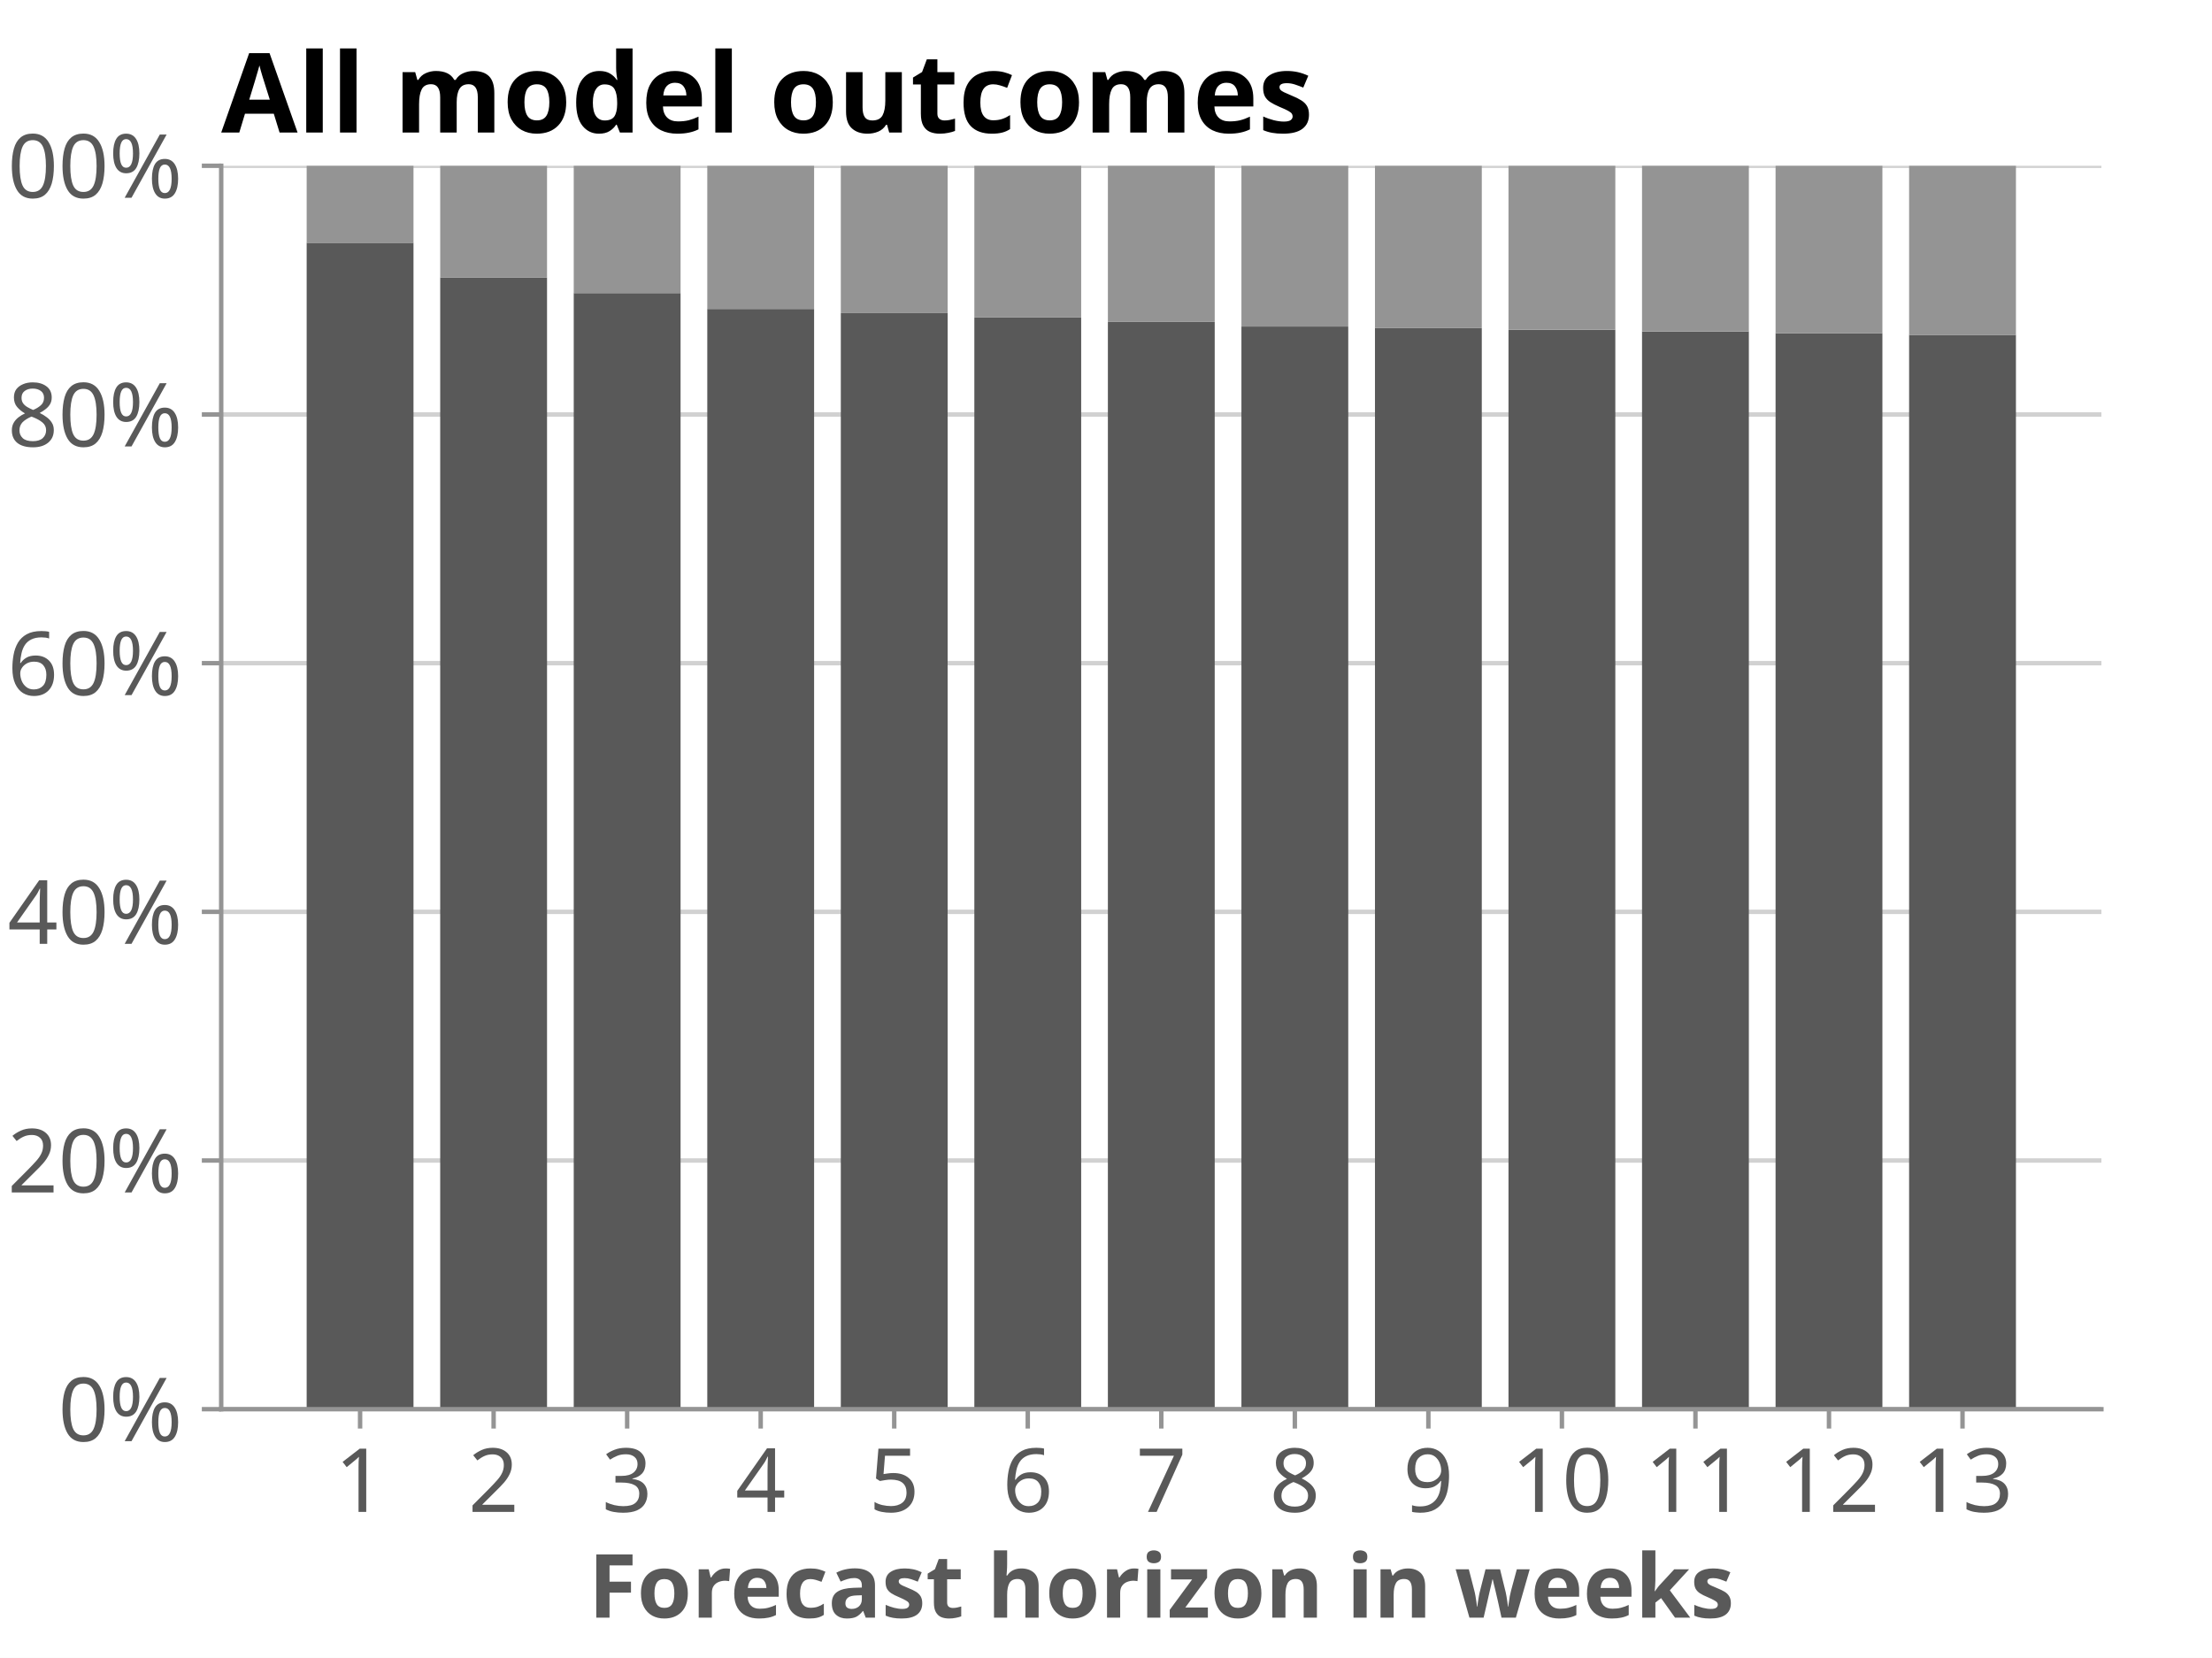
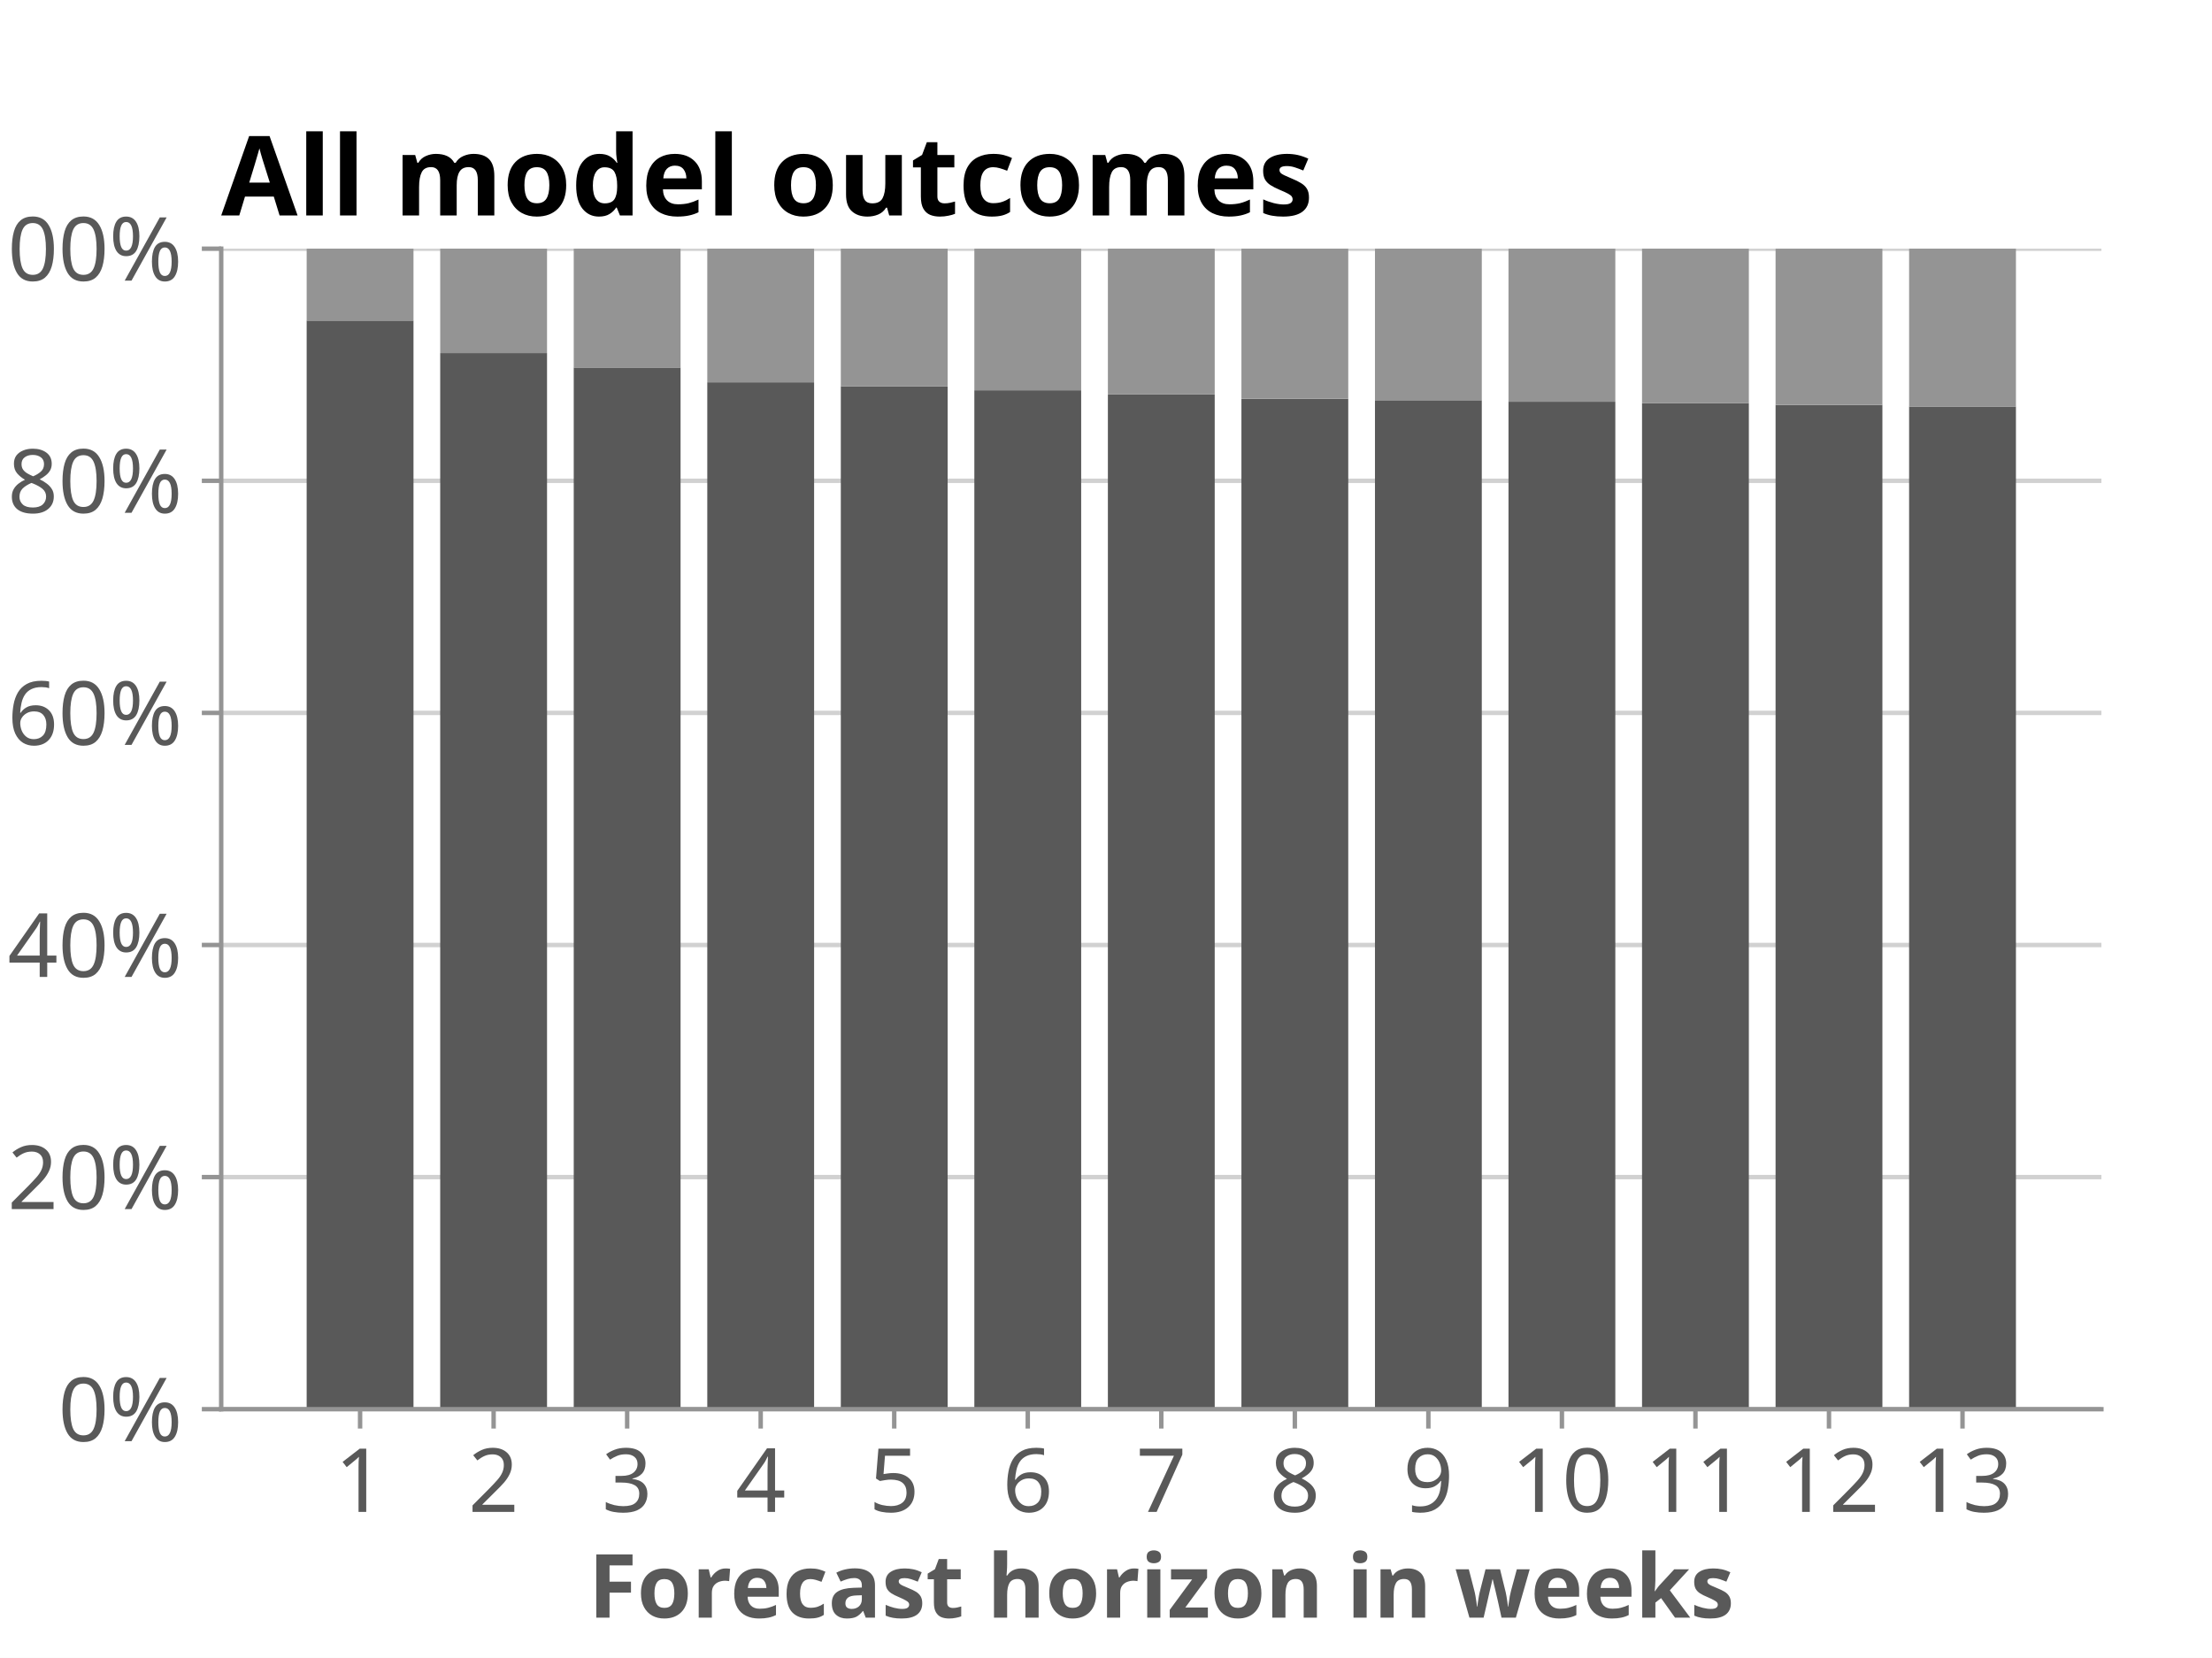
<svg xmlns="http://www.w3.org/2000/svg" xmlns:xlink="http://www.w3.org/1999/xlink" width="399.6px" height="299.52px" viewBox="0 0 399.6 299.52" version="1.1">
  <defs>
    <style type="text/css">*{stroke-linejoin: round; stroke-linecap: butt}</style>
  </defs>
  <g id="figure-forecast_truefalse_summary-rw">
    <g id="patch_1">
      <path d="M 0 299.52  L 399.6 299.52  L 399.6 0  L 0 0  z " style="fill: #ffffff" />
    </g>
    <g id="axis-forecast_truefalse_summary-rw">
      <g id="patch_2">
-         <path d="M 39.96 254.592  L 379.62 254.592  L 379.62 29.952  L 39.96 29.952  z " style="fill: #ffffff" />
+         <path d="M 39.96 254.592  L 379.62 254.592  L 379.62 44.928  L 39.96 44.928  z " style="fill: #ffffff" />
      </g>
      <g id="matplotlib.axis_1">
        <g id="xtick_1">
          <g id="line2d_1">
            <defs>
-               <path id="mc71988053c" d="M 0 0  L 0 3.5  " style="stroke: #949494; stroke-width: 0.8" />
+               <path id="m087cc72466" d="M 0 0  L 0 3.5  " style="stroke: #949494; stroke-width: 0.8" />
            </defs>
            <g>
-               <use xlink:href="#mc71988053c" x="65.049" y="254.592" style="fill: #949494; stroke: #949494; stroke-width: 0.8" />
+               <use xlink:href="#m087cc72466" x="65.049" y="254.592" style="fill: #949494; stroke: #949494; stroke-width: 0.8" />
            </g>
          </g>
          <g id="text_1">
            <text style="font-weight: 300; font-size: 16px; font-family: 'Source Sans 3', sans-serif; text-anchor: middle; fill: #595959" x="65.049" y="273.144" transform="rotate(-0 65.04852 273.1445)">1</text>
          </g>
        </g>
        <g id="xtick_2">
          <g id="line2d_2">
            <g>
-               <use xlink:href="#mc71988053c" x="89.172" y="254.592" style="fill: #949494; stroke: #949494; stroke-width: 0.8" />
+               <use xlink:href="#m087cc72466" x="89.172" y="254.592" style="fill: #949494; stroke: #949494; stroke-width: 0.8" />
            </g>
          </g>
          <g id="text_2">
            <text style="font-weight: 300; font-size: 16px; font-family: 'Source Sans 3', sans-serif; text-anchor: middle; fill: #595959" x="89.172" y="273.144" transform="rotate(-0 89.1721 273.1445)">2</text>
          </g>
        </g>
        <g id="xtick_3">
          <g id="line2d_3">
            <g>
-               <use xlink:href="#mc71988053c" x="113.296" y="254.592" style="fill: #949494; stroke: #949494; stroke-width: 0.8" />
+               <use xlink:href="#m087cc72466" x="113.296" y="254.592" style="fill: #949494; stroke: #949494; stroke-width: 0.8" />
            </g>
          </g>
          <g id="text_3">
            <text style="font-weight: 300; font-size: 16px; font-family: 'Source Sans 3', sans-serif; text-anchor: middle; fill: #595959" x="113.296" y="273.144" transform="rotate(-0 113.2957 273.1445)">3</text>
          </g>
        </g>
        <g id="xtick_4">
          <g id="line2d_4">
            <g>
-               <use xlink:href="#mc71988053c" x="137.419" y="254.592" style="fill: #949494; stroke: #949494; stroke-width: 0.8" />
+               <use xlink:href="#m087cc72466" x="137.419" y="254.592" style="fill: #949494; stroke: #949494; stroke-width: 0.8" />
            </g>
          </g>
          <g id="text_4">
            <text style="font-weight: 300; font-size: 16px; font-family: 'Source Sans 3', sans-serif; text-anchor: middle; fill: #595959" x="137.419" y="273.144" transform="rotate(-0 137.4193 273.1445)">4</text>
          </g>
        </g>
        <g id="xtick_5">
          <g id="line2d_5">
            <g>
-               <use xlink:href="#mc71988053c" x="161.543" y="254.592" style="fill: #949494; stroke: #949494; stroke-width: 0.8" />
+               <use xlink:href="#m087cc72466" x="161.543" y="254.592" style="fill: #949494; stroke: #949494; stroke-width: 0.8" />
            </g>
          </g>
          <g id="text_5">
            <text style="font-weight: 300; font-size: 16px; font-family: 'Source Sans 3', sans-serif; text-anchor: middle; fill: #595959" x="161.543" y="273.144" transform="rotate(-0 161.5428 273.1445)">5</text>
          </g>
        </g>
        <g id="xtick_6">
          <g id="line2d_6">
            <g>
-               <use xlink:href="#mc71988053c" x="185.666" y="254.592" style="fill: #949494; stroke: #949494; stroke-width: 0.8" />
+               <use xlink:href="#m087cc72466" x="185.666" y="254.592" style="fill: #949494; stroke: #949494; stroke-width: 0.8" />
            </g>
          </g>
          <g id="text_6">
            <text style="font-weight: 300; font-size: 16px; font-family: 'Source Sans 3', sans-serif; text-anchor: middle; fill: #595959" x="185.666" y="273.144" transform="rotate(-0 185.6664 273.1445)">6</text>
          </g>
        </g>
        <g id="xtick_7">
          <g id="line2d_7">
            <g>
-               <use xlink:href="#mc71988053c" x="209.79" y="254.592" style="fill: #949494; stroke: #949494; stroke-width: 0.8" />
+               <use xlink:href="#m087cc72466" x="209.79" y="254.592" style="fill: #949494; stroke: #949494; stroke-width: 0.8" />
            </g>
          </g>
          <g id="text_7">
            <text style="font-weight: 300; font-size: 16px; font-family: 'Source Sans 3', sans-serif; text-anchor: middle; fill: #595959" x="209.79" y="273.144" transform="rotate(-0 209.79 273.1445)">7</text>
          </g>
        </g>
        <g id="xtick_8">
          <g id="line2d_8">
            <g>
-               <use xlink:href="#mc71988053c" x="233.914" y="254.592" style="fill: #949494; stroke: #949494; stroke-width: 0.8" />
+               <use xlink:href="#m087cc72466" x="233.914" y="254.592" style="fill: #949494; stroke: #949494; stroke-width: 0.8" />
            </g>
          </g>
          <g id="text_8">
            <text style="font-weight: 300; font-size: 16px; font-family: 'Source Sans 3', sans-serif; text-anchor: middle; fill: #595959" x="233.914" y="273.144" transform="rotate(-0 233.9136 273.1445)">8</text>
          </g>
        </g>
        <g id="xtick_9">
          <g id="line2d_9">
            <g>
-               <use xlink:href="#mc71988053c" x="258.037" y="254.592" style="fill: #949494; stroke: #949494; stroke-width: 0.8" />
+               <use xlink:href="#m087cc72466" x="258.037" y="254.592" style="fill: #949494; stroke: #949494; stroke-width: 0.8" />
            </g>
          </g>
          <g id="text_9">
            <text style="font-weight: 300; font-size: 16px; font-family: 'Source Sans 3', sans-serif; text-anchor: middle; fill: #595959" x="258.037" y="273.144" transform="rotate(-0 258.0372 273.1445)">9</text>
          </g>
        </g>
        <g id="xtick_10">
          <g id="line2d_10">
            <g>
-               <use xlink:href="#mc71988053c" x="282.161" y="254.592" style="fill: #949494; stroke: #949494; stroke-width: 0.8" />
+               <use xlink:href="#m087cc72466" x="282.161" y="254.592" style="fill: #949494; stroke: #949494; stroke-width: 0.8" />
            </g>
          </g>
          <g id="text_10">
            <text style="font-weight: 300; font-size: 16px; font-family: 'Source Sans 3', sans-serif; text-anchor: middle; fill: #595959" x="282.161" y="273.144" transform="rotate(-0 282.1607 273.1445)">10</text>
          </g>
        </g>
        <g id="xtick_11">
          <g id="line2d_11">
            <g>
-               <use xlink:href="#mc71988053c" x="306.284" y="254.592" style="fill: #949494; stroke: #949494; stroke-width: 0.8" />
+               <use xlink:href="#m087cc72466" x="306.284" y="254.592" style="fill: #949494; stroke: #949494; stroke-width: 0.8" />
            </g>
          </g>
          <g id="text_11">
            <text style="font-weight: 300; font-size: 16px; font-family: 'Source Sans 3', sans-serif; text-anchor: middle; fill: #595959" x="306.284" y="273.144" transform="rotate(-0 306.2843 273.1445)">11</text>
          </g>
        </g>
        <g id="xtick_12">
          <g id="line2d_12">
            <g>
-               <use xlink:href="#mc71988053c" x="330.408" y="254.592" style="fill: #949494; stroke: #949494; stroke-width: 0.8" />
+               <use xlink:href="#m087cc72466" x="330.408" y="254.592" style="fill: #949494; stroke: #949494; stroke-width: 0.8" />
            </g>
          </g>
          <g id="text_12">
            <text style="font-weight: 300; font-size: 16px; font-family: 'Source Sans 3', sans-serif; text-anchor: middle; fill: #595959" x="330.408" y="273.144" transform="rotate(-0 330.4079 273.1445)">12</text>
          </g>
        </g>
        <g id="xtick_13">
          <g id="line2d_13">
            <g>
-               <use xlink:href="#mc71988053c" x="354.531" y="254.592" style="fill: #949494; stroke: #949494; stroke-width: 0.8" />
+               <use xlink:href="#m087cc72466" x="354.531" y="254.592" style="fill: #949494; stroke: #949494; stroke-width: 0.8" />
            </g>
          </g>
          <g id="text_13">
            <text style="font-weight: 300; font-size: 16px; font-family: 'Source Sans 3', sans-serif; text-anchor: middle; fill: #595959" x="354.531" y="273.144" transform="rotate(-0 354.5315 273.1445)">13</text>
          </g>
        </g>
        <g id="text_14">
          <text style="font-weight: 600; font-size: 16px; font-family: 'Source Sans 3', sans-serif; text-anchor: middle; fill: #595959" x="209.79" y="292.25" transform="rotate(-0 209.79 292.2495)">Forecast horizon in weeks</text>
        </g>
      </g>
      <g id="matplotlib.axis_2">
        <g id="ytick_1">
          <g id="line2d_14">
-             <path d="M 39.96 254.592  L 379.62 254.592  " clip-path="url(#p363c922f1b)" style="fill: none; stroke: #d1d1d1; stroke-width: 0.8; stroke-linecap: square" />
+             <path d="M 39.96 254.592  L 379.62 254.592  " clip-path="url(#pb8a24dd240)" style="fill: none; stroke: #d1d1d1; stroke-width: 0.8; stroke-linecap: square" />
          </g>
          <g id="line2d_15">
            <defs>
-               <path id="mbb624dcde3" d="M 0 0  L -3.5 0  " style="stroke: #949494; stroke-width: 0.8" />
+               <path id="m7a33ac4218" d="M 0 0  L -3.5 0  " style="stroke: #949494; stroke-width: 0.8" />
            </defs>
            <g>
-               <use xlink:href="#mbb624dcde3" x="39.96" y="254.592" style="fill: #949494; stroke: #949494; stroke-width: 0.8" />
+               <use xlink:href="#m7a33ac4218" x="39.96" y="254.592" style="fill: #949494; stroke: #949494; stroke-width: 0.8" />
            </g>
          </g>
          <g id="text_15">
            <text style="font-weight: 300; font-size: 16px; font-family: 'Source Sans 3', sans-serif; text-anchor: end; fill: #595959" x="32.96" y="260.368" transform="rotate(-0 32.96 260.3682)">0%</text>
          </g>
        </g>
        <g id="ytick_2">
          <g id="line2d_16">
-             <path d="M 39.96 209.664  L 379.62 209.664  " clip-path="url(#p363c922f1b)" style="fill: none; stroke: #d1d1d1; stroke-width: 0.8; stroke-linecap: square" />
+             <path d="M 39.96 212.659  L 379.62 212.659  " clip-path="url(#pb8a24dd240)" style="fill: none; stroke: #d1d1d1; stroke-width: 0.8; stroke-linecap: square" />
          </g>
          <g id="line2d_17">
            <g>
-               <use xlink:href="#mbb624dcde3" x="39.96" y="209.664" style="fill: #949494; stroke: #949494; stroke-width: 0.8" />
+               <use xlink:href="#m7a33ac4218" x="39.96" y="212.659" style="fill: #949494; stroke: #949494; stroke-width: 0.8" />
            </g>
          </g>
          <g id="text_16">
-             <text style="font-weight: 300; font-size: 16px; font-family: 'Source Sans 3', sans-serif; text-anchor: end; fill: #595959" x="32.96" y="215.44" transform="rotate(-0 32.96 215.4402)">20%</text>
+             <text style="font-weight: 300; font-size: 16px; font-family: 'Source Sans 3', sans-serif; text-anchor: end; fill: #595959" x="32.96" y="218.435" transform="rotate(-0 32.96 218.4355)">20%</text>
          </g>
        </g>
        <g id="ytick_3">
          <g id="line2d_18">
-             <path d="M 39.96 164.736  L 379.62 164.736  " clip-path="url(#p363c922f1b)" style="fill: none; stroke: #d1d1d1; stroke-width: 0.8; stroke-linecap: square" />
+             <path d="M 39.96 170.726  L 379.62 170.726  " clip-path="url(#pb8a24dd240)" style="fill: none; stroke: #d1d1d1; stroke-width: 0.8; stroke-linecap: square" />
          </g>
          <g id="line2d_19">
            <g>
-               <use xlink:href="#mbb624dcde3" x="39.96" y="164.736" style="fill: #949494; stroke: #949494; stroke-width: 0.8" />
+               <use xlink:href="#m7a33ac4218" x="39.96" y="170.726" style="fill: #949494; stroke: #949494; stroke-width: 0.8" />
            </g>
          </g>
          <g id="text_17">
-             <text style="font-weight: 300; font-size: 16px; font-family: 'Source Sans 3', sans-serif; text-anchor: end; fill: #595959" x="32.96" y="170.512" transform="rotate(-0 32.96 170.5122)">40%</text>
+             <text style="font-weight: 300; font-size: 16px; font-family: 'Source Sans 3', sans-serif; text-anchor: end; fill: #595959" x="32.96" y="176.503" transform="rotate(-0 32.96 176.5026)">40%</text>
          </g>
        </g>
        <g id="ytick_4">
          <g id="line2d_20">
-             <path d="M 39.96 119.808  L 379.62 119.808  " clip-path="url(#p363c922f1b)" style="fill: none; stroke: #d1d1d1; stroke-width: 0.8; stroke-linecap: square" />
+             <path d="M 39.96 128.794  L 379.62 128.794  " clip-path="url(#pb8a24dd240)" style="fill: none; stroke: #d1d1d1; stroke-width: 0.8; stroke-linecap: square" />
          </g>
          <g id="line2d_21">
            <g>
-               <use xlink:href="#mbb624dcde3" x="39.96" y="119.808" style="fill: #949494; stroke: #949494; stroke-width: 0.8" />
+               <use xlink:href="#m7a33ac4218" x="39.96" y="128.794" style="fill: #949494; stroke: #949494; stroke-width: 0.8" />
            </g>
          </g>
          <g id="text_18">
-             <text style="font-weight: 300; font-size: 16px; font-family: 'Source Sans 3', sans-serif; text-anchor: end; fill: #595959" x="32.96" y="125.584" transform="rotate(-0 32.96 125.5842)">60%</text>
+             <text style="font-weight: 300; font-size: 16px; font-family: 'Source Sans 3', sans-serif; text-anchor: end; fill: #595959" x="32.96" y="134.57" transform="rotate(-0 32.96 134.5699)">60%</text>
          </g>
        </g>
        <g id="ytick_5">
          <g id="line2d_22">
-             <path d="M 39.96 74.88  L 379.62 74.88  " clip-path="url(#p363c922f1b)" style="fill: none; stroke: #d1d1d1; stroke-width: 0.8; stroke-linecap: square" />
+             <path d="M 39.96 86.861  L 379.62 86.861  " clip-path="url(#pb8a24dd240)" style="fill: none; stroke: #d1d1d1; stroke-width: 0.8; stroke-linecap: square" />
          </g>
          <g id="line2d_23">
            <g>
-               <use xlink:href="#mbb624dcde3" x="39.96" y="74.88" style="fill: #949494; stroke: #949494; stroke-width: 0.8" />
+               <use xlink:href="#m7a33ac4218" x="39.96" y="86.861" style="fill: #949494; stroke: #949494; stroke-width: 0.8" />
            </g>
          </g>
          <g id="text_19">
-             <text style="font-weight: 300; font-size: 16px; font-family: 'Source Sans 3', sans-serif; text-anchor: end; fill: #595959" x="32.96" y="80.656" transform="rotate(-0 32.96 80.65625)">80%</text>
+             <text style="font-weight: 300; font-size: 16px; font-family: 'Source Sans 3', sans-serif; text-anchor: end; fill: #595959" x="32.96" y="92.637" transform="rotate(-0 32.96 92.63705)">80%</text>
          </g>
        </g>
        <g id="ytick_6">
          <g id="line2d_24">
-             <path d="M 39.96 29.952  L 379.62 29.952  " clip-path="url(#p363c922f1b)" style="fill: none; stroke: #d1d1d1; stroke-width: 0.8; stroke-linecap: square" />
+             <path d="M 39.96 44.928  L 379.62 44.928  " clip-path="url(#pb8a24dd240)" style="fill: none; stroke: #d1d1d1; stroke-width: 0.8; stroke-linecap: square" />
          </g>
          <g id="line2d_25">
            <g>
-               <use xlink:href="#mbb624dcde3" x="39.96" y="29.952" style="fill: #949494; stroke: #949494; stroke-width: 0.8" />
+               <use xlink:href="#m7a33ac4218" x="39.96" y="44.928" style="fill: #949494; stroke: #949494; stroke-width: 0.8" />
            </g>
          </g>
          <g id="text_20">
-             <text style="font-weight: 300; font-size: 16px; font-family: 'Source Sans 3', sans-serif; text-anchor: end; fill: #595959" x="32.96" y="35.728" transform="rotate(-0 32.96 35.72825)">100%</text>
+             <text style="font-weight: 300; font-size: 16px; font-family: 'Source Sans 3', sans-serif; text-anchor: end; fill: #595959" x="32.96" y="50.704" transform="rotate(-0 32.96 50.70425)">100%</text>
          </g>
        </g>
      </g>
      <g id="FillBetweenPolyCollection_1">
-         <path d="M 55.399 254.592  L 55.399 43.861  L 74.698 43.861  L 74.698 254.592  L 74.698 254.592  L 55.399 254.592  z " clip-path="url(#p363c922f1b)" style="fill: #595959" />
+         <path d="M 55.399 254.592  L 55.399 57.91  L 74.698 57.91  L 74.698 254.592  L 74.698 254.592  L 55.399 254.592  z " clip-path="url(#pb8a24dd240)" style="fill: #595959" />
      </g>
      <g id="FillBetweenPolyCollection_2">
-         <path d="M 55.399 29.952  L 55.399 43.861  L 74.698 43.861  L 74.698 29.952  L 74.698 29.952  L 55.399 29.952  z " clip-path="url(#p363c922f1b)" style="fill: #949494" />
+         <path d="M 55.399 44.928  L 55.399 57.91  L 74.698 57.91  L 74.698 44.928  L 74.698 44.928  L 55.399 44.928  z " clip-path="url(#pb8a24dd240)" style="fill: #949494" />
      </g>
      <g id="FillBetweenPolyCollection_3">
-         <path d="M 79.523 254.592  L 79.523 50.155  L 98.822 50.155  L 98.822 254.592  L 98.822 254.592  L 79.523 254.592  z " clip-path="url(#p363c922f1b)" style="fill: #595959" />
+         <path d="M 79.523 254.592  L 79.523 63.784  L 98.822 63.784  L 98.822 254.592  L 98.822 254.592  L 79.523 254.592  z " clip-path="url(#pb8a24dd240)" style="fill: #595959" />
      </g>
      <g id="FillBetweenPolyCollection_4">
-         <path d="M 79.523 29.952  L 79.523 50.155  L 98.822 50.155  L 98.822 29.952  L 98.822 29.952  L 79.523 29.952  z " clip-path="url(#p363c922f1b)" style="fill: #949494" />
+         <path d="M 79.523 44.928  L 79.523 63.784  L 98.822 63.784  L 98.822 44.928  L 98.822 44.928  L 79.523 44.928  z " clip-path="url(#pb8a24dd240)" style="fill: #949494" />
      </g>
      <g id="FillBetweenPolyCollection_5">
-         <path d="M 103.646 254.592  L 103.646 52.954  L 122.945 52.954  L 122.945 254.592  L 122.945 254.592  L 103.646 254.592  z " clip-path="url(#p363c922f1b)" style="fill: #595959" />
+         <path d="M 103.646 254.592  L 103.646 66.397  L 122.945 66.397  L 122.945 254.592  L 122.945 254.592  L 103.646 254.592  z " clip-path="url(#pb8a24dd240)" style="fill: #595959" />
      </g>
      <g id="FillBetweenPolyCollection_6">
-         <path d="M 103.646 29.952  L 103.646 52.954  L 122.945 52.954  L 122.945 29.952  L 122.945 29.952  L 103.646 29.952  z " clip-path="url(#p363c922f1b)" style="fill: #949494" />
+         <path d="M 103.646 44.928  L 103.646 66.397  L 122.945 66.397  L 122.945 44.928  L 122.945 44.928  L 103.646 44.928  z " clip-path="url(#pb8a24dd240)" style="fill: #949494" />
      </g>
      <g id="FillBetweenPolyCollection_7">
-         <path d="M 127.77 254.592  L 127.77 55.818  L 147.069 55.818  L 147.069 254.592  L 147.069 254.592  L 127.77 254.592  z " clip-path="url(#p363c922f1b)" style="fill: #595959" />
+         <path d="M 127.77 254.592  L 127.77 69.069  L 147.069 69.069  L 147.069 254.592  L 147.069 254.592  L 127.77 254.592  z " clip-path="url(#pb8a24dd240)" style="fill: #595959" />
      </g>
      <g id="FillBetweenPolyCollection_8">
-         <path d="M 127.77 29.952  L 127.77 55.818  L 147.069 55.818  L 147.069 29.952  L 147.069 29.952  L 127.77 29.952  z " clip-path="url(#p363c922f1b)" style="fill: #949494" />
+         <path d="M 127.77 44.928  L 127.77 69.069  L 147.069 69.069  L 147.069 44.928  L 147.069 44.928  L 127.77 44.928  z " clip-path="url(#pb8a24dd240)" style="fill: #949494" />
      </g>
      <g id="FillBetweenPolyCollection_9">
-         <path d="M 151.893 254.592  L 151.893 56.577  L 171.192 56.577  L 171.192 254.592  L 171.192 254.592  L 151.893 254.592  z " clip-path="url(#p363c922f1b)" style="fill: #595959" />
+         <path d="M 151.893 254.592  L 151.893 69.778  L 171.192 69.778  L 171.192 254.592  L 171.192 254.592  L 151.893 254.592  z " clip-path="url(#pb8a24dd240)" style="fill: #595959" />
      </g>
      <g id="FillBetweenPolyCollection_10">
-         <path d="M 151.893 29.952  L 151.893 56.577  L 171.192 56.577  L 171.192 29.952  L 171.192 29.952  L 151.893 29.952  z " clip-path="url(#p363c922f1b)" style="fill: #949494" />
+         <path d="M 151.893 44.928  L 151.893 69.778  L 171.192 69.778  L 171.192 44.928  L 171.192 44.928  L 151.893 44.928  z " clip-path="url(#pb8a24dd240)" style="fill: #949494" />
      </g>
      <g id="FillBetweenPolyCollection_11">
-         <path d="M 176.017 254.592  L 176.017 57.358  L 195.316 57.358  L 195.316 254.592  L 195.316 254.592  L 176.017 254.592  z " clip-path="url(#p363c922f1b)" style="fill: #595959" />
+         <path d="M 176.017 254.592  L 176.017 70.507  L 195.316 70.507  L 195.316 254.592  L 195.316 254.592  L 176.017 254.592  z " clip-path="url(#pb8a24dd240)" style="fill: #595959" />
      </g>
      <g id="FillBetweenPolyCollection_12">
-         <path d="M 176.017 29.952  L 176.017 57.358  L 195.316 57.358  L 195.316 29.952  L 195.316 29.952  L 176.017 29.952  z " clip-path="url(#p363c922f1b)" style="fill: #949494" />
+         <path d="M 176.017 44.928  L 176.017 70.507  L 195.316 70.507  L 195.316 44.928  L 195.316 44.928  L 176.017 44.928  z " clip-path="url(#pb8a24dd240)" style="fill: #949494" />
      </g>
      <g id="FillBetweenPolyCollection_13">
-         <path d="M 200.141 254.592  L 200.141 58.163  L 219.439 58.163  L 219.439 254.592  L 219.439 254.592  L 200.141 254.592  z " clip-path="url(#p363c922f1b)" style="fill: #595959" />
+         <path d="M 200.141 254.592  L 200.141 71.259  L 219.439 71.259  L 219.439 254.592  L 219.439 254.592  L 200.141 254.592  z " clip-path="url(#pb8a24dd240)" style="fill: #595959" />
      </g>
      <g id="FillBetweenPolyCollection_14">
-         <path d="M 200.141 29.952  L 200.141 58.163  L 219.439 58.163  L 219.439 29.952  L 219.439 29.952  L 200.141 29.952  z " clip-path="url(#p363c922f1b)" style="fill: #949494" />
+         <path d="M 200.141 44.928  L 200.141 71.259  L 219.439 71.259  L 219.439 44.928  L 219.439 44.928  L 200.141 44.928  z " clip-path="url(#pb8a24dd240)" style="fill: #949494" />
      </g>
      <g id="FillBetweenPolyCollection_15">
-         <path d="M 224.264 254.592  L 224.264 58.993  L 243.563 58.993  L 243.563 254.592  L 243.563 254.592  L 224.264 254.592  z " clip-path="url(#p363c922f1b)" style="fill: #595959" />
+         <path d="M 224.264 254.592  L 224.264 72.033  L 243.563 72.033  L 243.563 254.592  L 243.563 254.592  L 224.264 254.592  z " clip-path="url(#pb8a24dd240)" style="fill: #595959" />
      </g>
      <g id="FillBetweenPolyCollection_16">
-         <path d="M 224.264 29.952  L 224.264 58.993  L 243.563 58.993  L 243.563 29.952  L 243.563 29.952  L 224.264 29.952  z " clip-path="url(#p363c922f1b)" style="fill: #949494" />
+         <path d="M 224.264 44.928  L 224.264 72.033  L 243.563 72.033  L 243.563 44.928  L 243.563 44.928  L 224.264 44.928  z " clip-path="url(#pb8a24dd240)" style="fill: #949494" />
      </g>
      <g id="FillBetweenPolyCollection_17">
-         <path d="M 248.388 254.592  L 248.388 59.282  L 267.687 59.282  L 267.687 254.592  L 267.687 254.592  L 248.388 254.592  z " clip-path="url(#p363c922f1b)" style="fill: #595959" />
+         <path d="M 248.388 254.592  L 248.388 72.303  L 267.687 72.303  L 267.687 254.592  L 267.687 254.592  L 248.388 254.592  z " clip-path="url(#pb8a24dd240)" style="fill: #595959" />
      </g>
      <g id="FillBetweenPolyCollection_18">
-         <path d="M 248.388 29.952  L 248.388 59.282  L 267.687 59.282  L 267.687 29.952  L 267.687 29.952  L 248.388 29.952  z " clip-path="url(#p363c922f1b)" style="fill: #949494" />
+         <path d="M 248.388 44.928  L 248.388 72.303  L 267.687 72.303  L 267.687 44.928  L 267.687 44.928  L 248.388 44.928  z " clip-path="url(#pb8a24dd240)" style="fill: #949494" />
      </g>
      <g id="FillBetweenPolyCollection_19">
-         <path d="M 272.511 254.592  L 272.511 59.577  L 291.81 59.577  L 291.81 254.592  L 291.81 254.592  L 272.511 254.592  z " clip-path="url(#p363c922f1b)" style="fill: #595959" />
+         <path d="M 272.511 254.592  L 272.511 72.578  L 291.81 72.578  L 291.81 254.592  L 291.81 254.592  L 272.511 254.592  z " clip-path="url(#pb8a24dd240)" style="fill: #595959" />
      </g>
      <g id="FillBetweenPolyCollection_20">
-         <path d="M 272.511 29.952  L 272.511 59.577  L 291.81 59.577  L 291.81 29.952  L 291.81 29.952  L 272.511 29.952  z " clip-path="url(#p363c922f1b)" style="fill: #949494" />
+         <path d="M 272.511 44.928  L 272.511 72.578  L 291.81 72.578  L 291.81 44.928  L 291.81 44.928  L 272.511 44.928  z " clip-path="url(#pb8a24dd240)" style="fill: #949494" />
      </g>
      <g id="FillBetweenPolyCollection_21">
-         <path d="M 296.635 254.592  L 296.635 59.878  L 315.934 59.878  L 315.934 254.592  L 315.934 254.592  L 296.635 254.592  z " clip-path="url(#p363c922f1b)" style="fill: #595959" />
+         <path d="M 296.635 254.592  L 296.635 72.859  L 315.934 72.859  L 315.934 254.592  L 315.934 254.592  L 296.635 254.592  z " clip-path="url(#pb8a24dd240)" style="fill: #595959" />
      </g>
      <g id="FillBetweenPolyCollection_22">
-         <path d="M 296.635 29.952  L 296.635 59.878  L 315.934 59.878  L 315.934 29.952  L 315.934 29.952  L 296.635 29.952  z " clip-path="url(#p363c922f1b)" style="fill: #949494" />
+         <path d="M 296.635 44.928  L 296.635 72.859  L 315.934 72.859  L 315.934 44.928  L 315.934 44.928  L 296.635 44.928  z " clip-path="url(#pb8a24dd240)" style="fill: #949494" />
      </g>
      <g id="FillBetweenPolyCollection_23">
-         <path d="M 320.758 254.592  L 320.758 60.185  L 340.057 60.185  L 340.057 254.592  L 340.057 254.592  L 320.758 254.592  z " clip-path="url(#p363c922f1b)" style="fill: #595959" />
+         <path d="M 320.758 254.592  L 320.758 73.146  L 340.057 73.146  L 340.057 254.592  L 340.057 254.592  L 320.758 254.592  z " clip-path="url(#pb8a24dd240)" style="fill: #595959" />
      </g>
      <g id="FillBetweenPolyCollection_24">
-         <path d="M 320.758 29.952  L 320.758 60.185  L 340.057 60.185  L 340.057 29.952  L 340.057 29.952  L 320.758 29.952  z " clip-path="url(#p363c922f1b)" style="fill: #949494" />
+         <path d="M 320.758 44.928  L 320.758 73.146  L 340.057 73.146  L 340.057 44.928  L 340.057 44.928  L 320.758 44.928  z " clip-path="url(#pb8a24dd240)" style="fill: #949494" />
      </g>
      <g id="FillBetweenPolyCollection_25">
-         <path d="M 344.882 254.592  L 344.882 60.498  L 364.181 60.498  L 364.181 254.592  L 364.181 254.592  L 344.882 254.592  z " clip-path="url(#p363c922f1b)" style="fill: #595959" />
+         <path d="M 344.882 254.592  L 344.882 73.438  L 364.181 73.438  L 364.181 254.592  L 364.181 254.592  L 344.882 254.592  z " clip-path="url(#pb8a24dd240)" style="fill: #595959" />
      </g>
      <g id="FillBetweenPolyCollection_26">
-         <path d="M 344.882 29.952  L 344.882 60.498  L 364.181 60.498  L 364.181 29.952  L 364.181 29.952  L 344.882 29.952  z " clip-path="url(#p363c922f1b)" style="fill: #949494" />
+         <path d="M 344.882 44.928  L 344.882 73.438  L 364.181 73.438  L 364.181 44.928  L 364.181 44.928  L 344.882 44.928  z " clip-path="url(#pb8a24dd240)" style="fill: #949494" />
      </g>
      <g id="patch_3">
-         <path d="M 39.96 254.592  L 39.96 29.952  " style="fill: none; stroke: #949494; stroke-width: 0.8; stroke-linejoin: miter; stroke-linecap: square" />
+         <path d="M 39.96 254.592  L 39.96 44.928  " style="fill: none; stroke: #949494; stroke-width: 0.8; stroke-linejoin: miter; stroke-linecap: square" />
      </g>
      <g id="patch_4">
        <path d="M 39.96 254.592  L 379.62 254.592  " style="fill: none; stroke: #949494; stroke-width: 0.8; stroke-linejoin: miter; stroke-linecap: square" />
      </g>
      <g id="text_21">
-         <text style="font-weight: 800; font-size: 20px; font-family: 'Source Sans 3', sans-serif; text-anchor: start" x="39.96" y="23.952" transform="rotate(-0 39.96 23.952)">All model outcomes</text>
+         <text style="font-weight: 800; font-size: 20px; font-family: 'Source Sans 3', sans-serif; text-anchor: start" x="39.96" y="38.928" transform="rotate(-0 39.96 38.928)">All model outcomes</text>
      </g>
    </g>
  </g>
  <defs>
-     <clipPath id="p363c922f1b">
-       <rect x="39.96" y="29.952" width="339.66" height="224.64" />
+     <clipPath id="pb8a24dd240">
+       <rect x="39.96" y="44.928" width="339.66" height="209.664" />
    </clipPath>
  </defs>
</svg>
